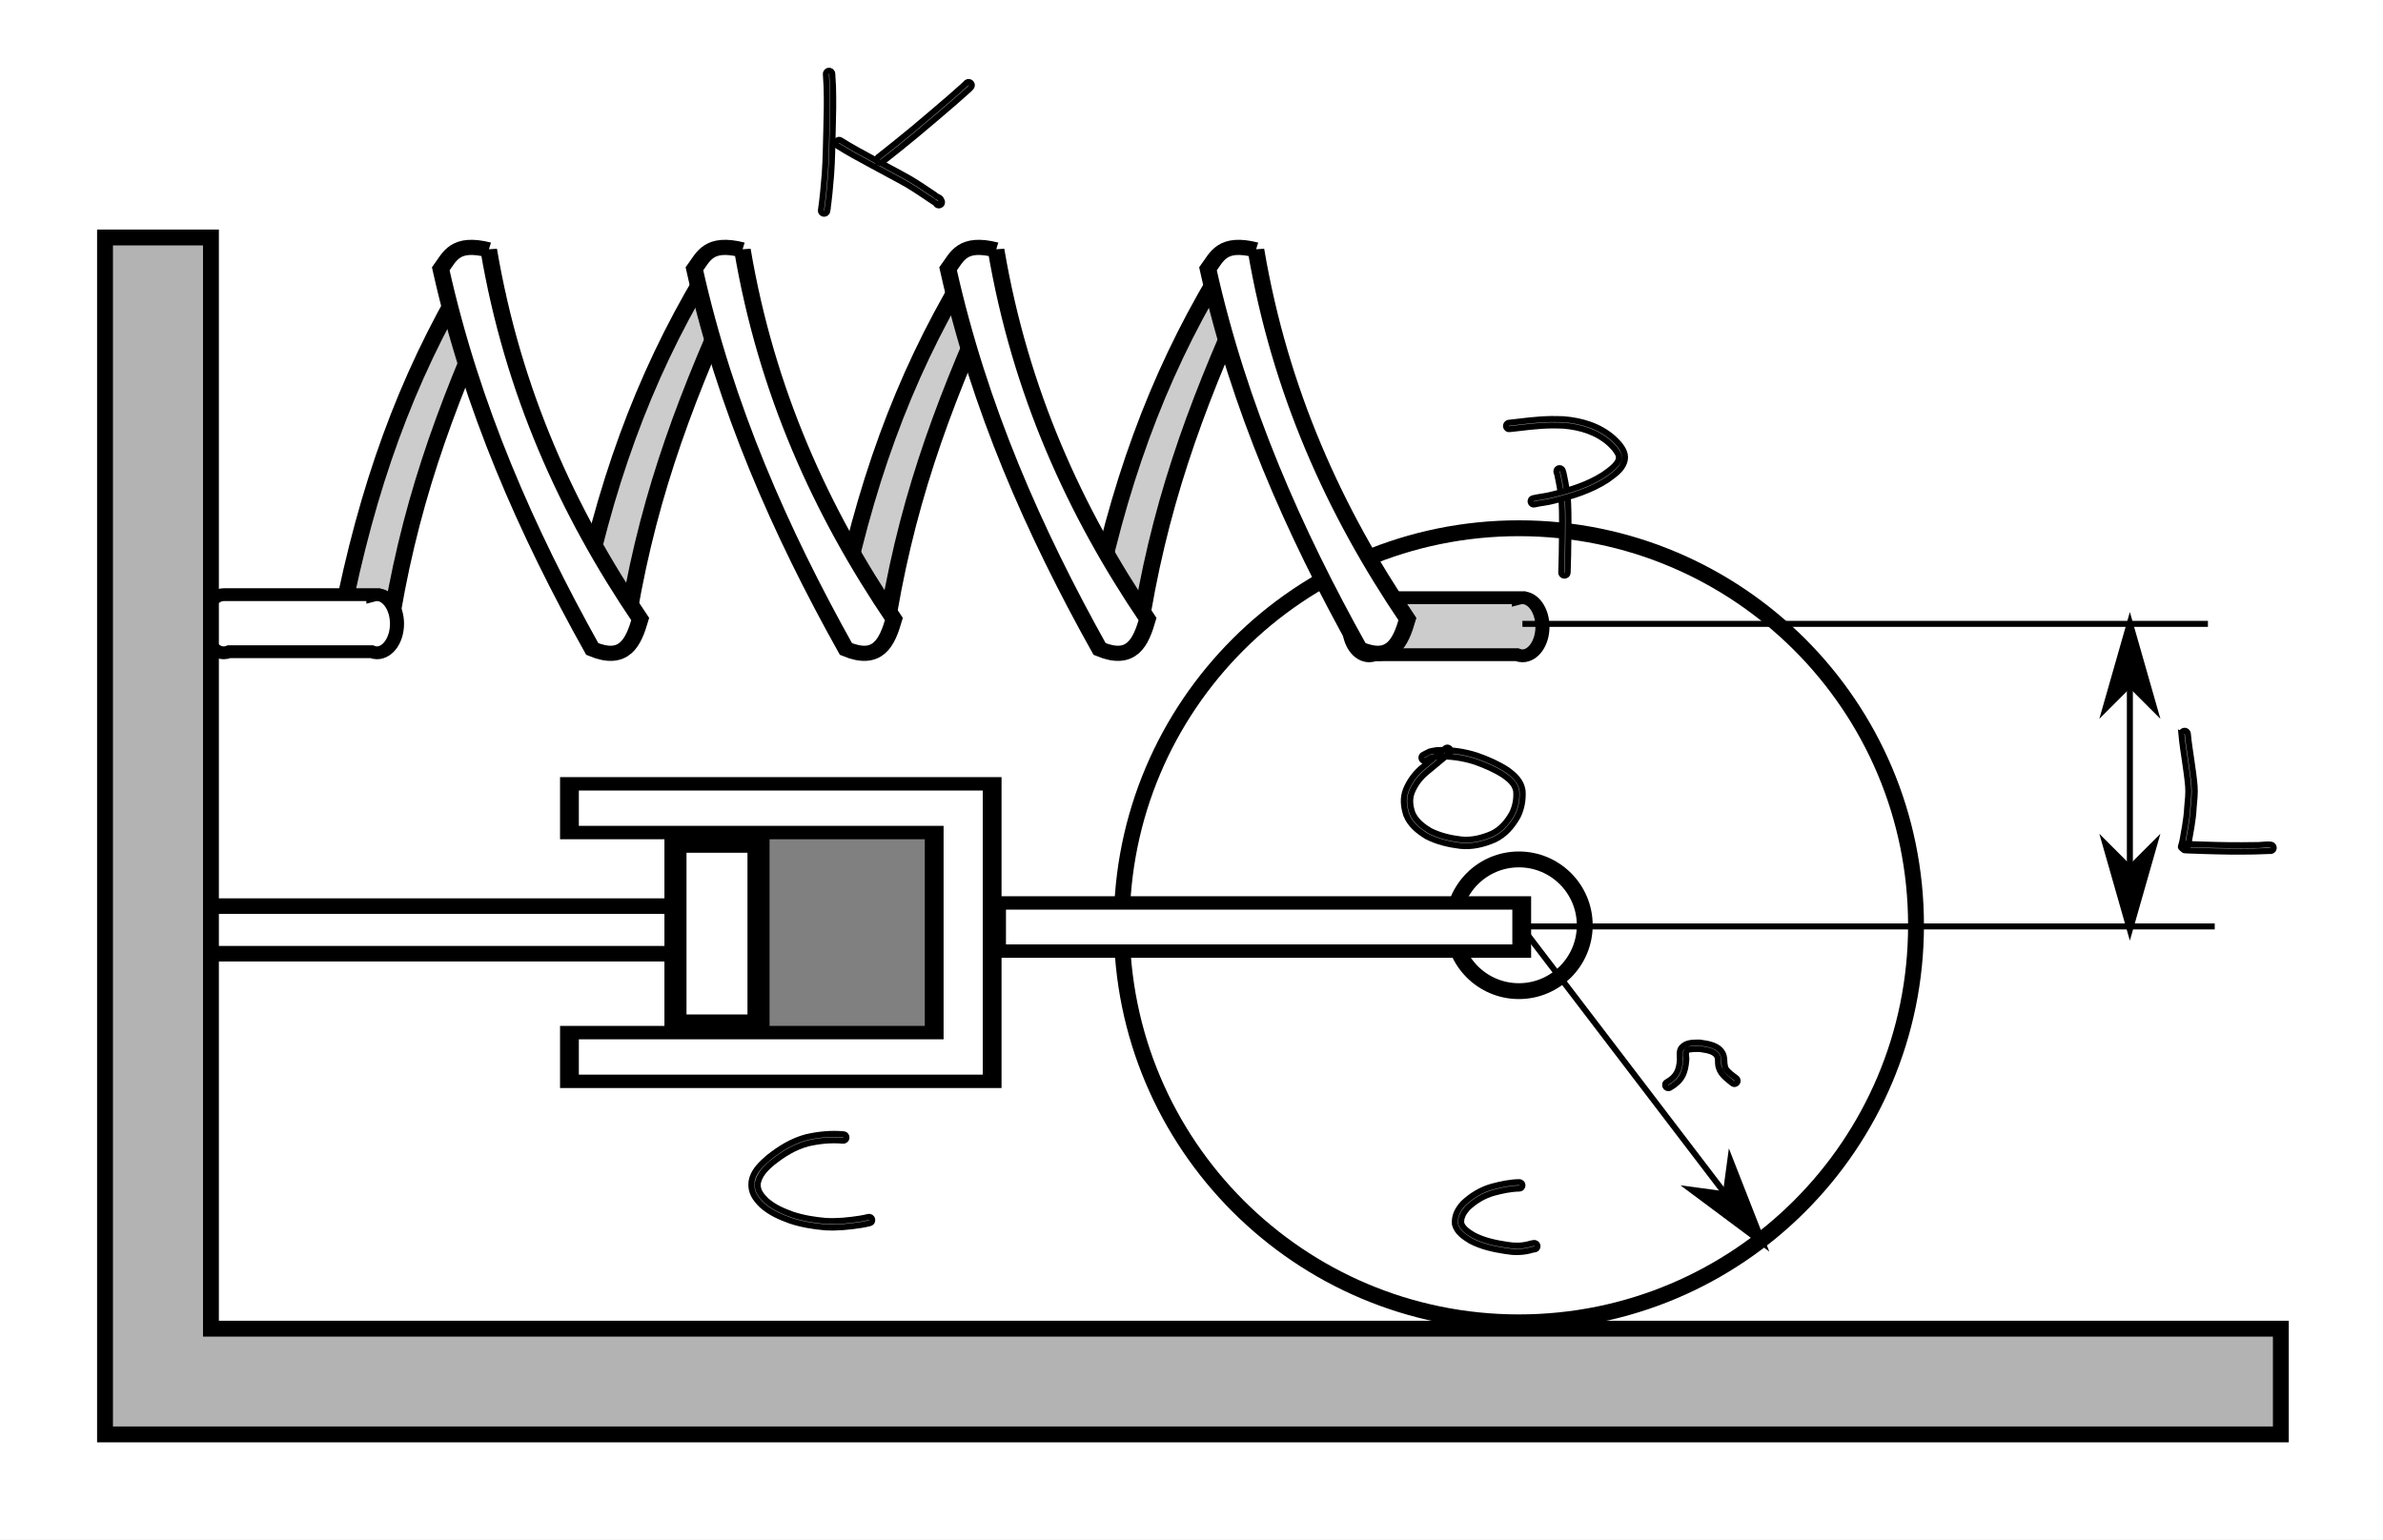
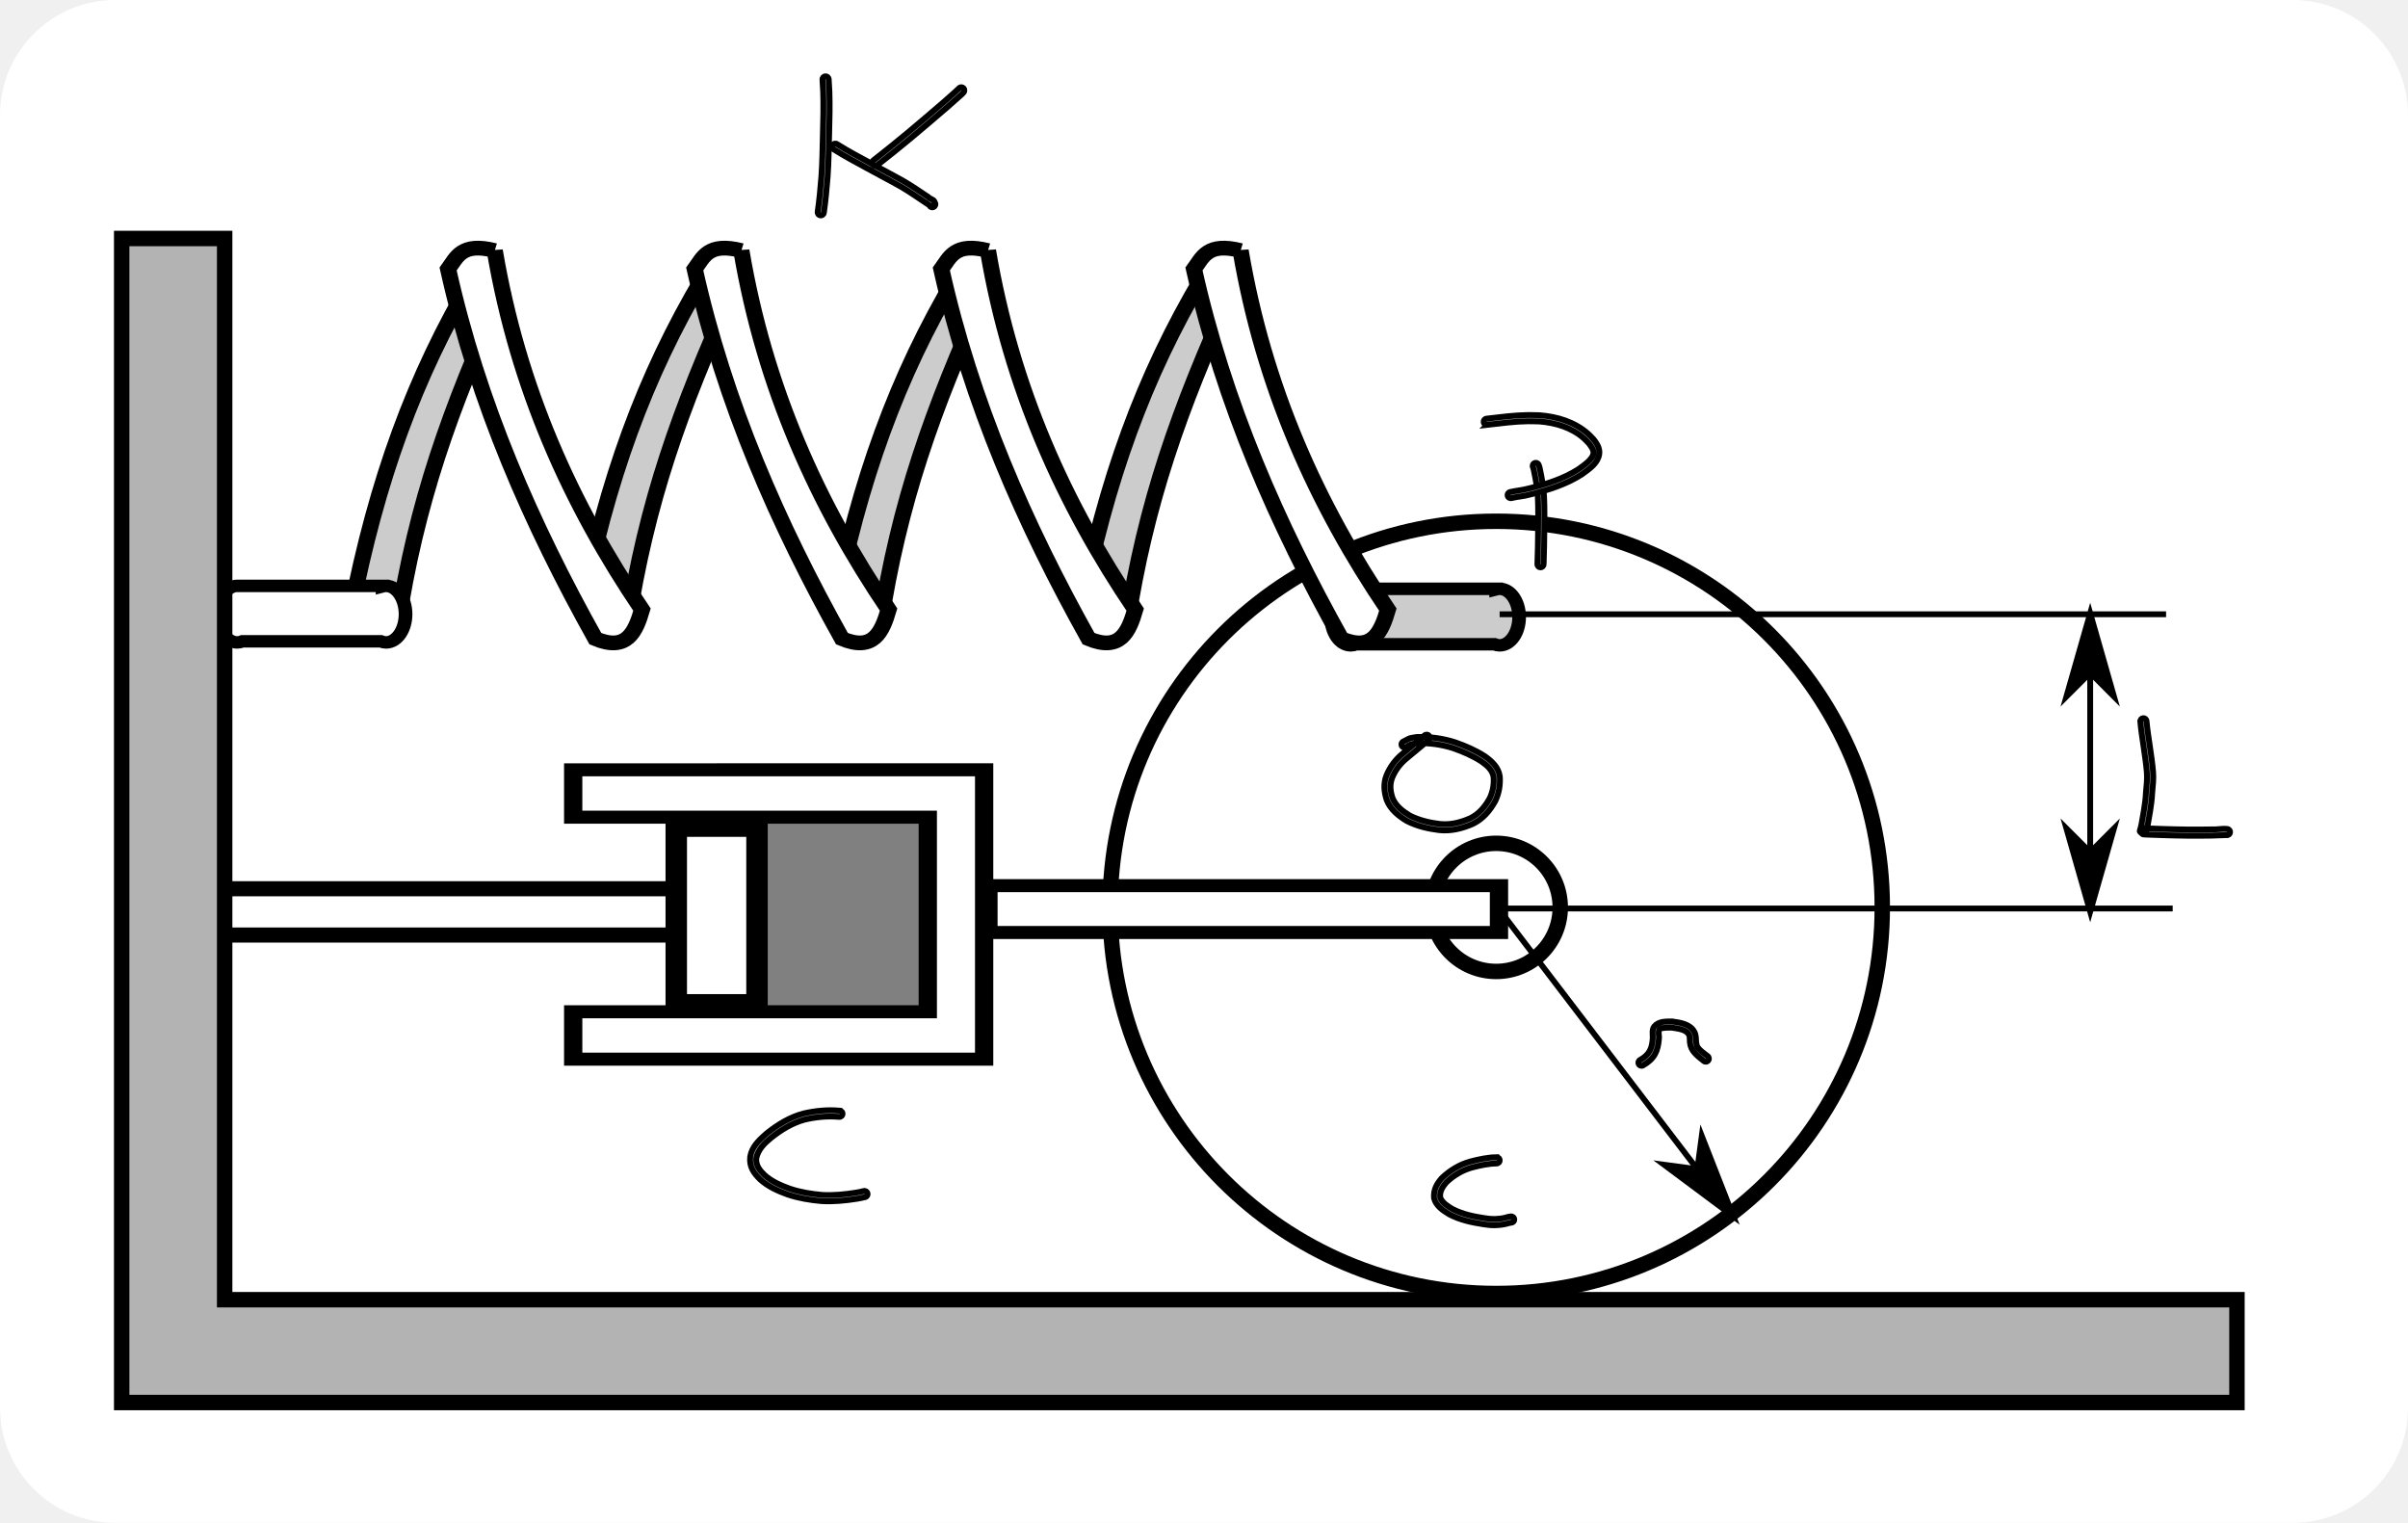
- <svg xmlns="http://www.w3.org/2000/svg" width="153.345mm" height="99.09mm" viewBox="0 0 153.345 99.09" version="1.1" id="svg1217">
+ <svg xmlns="http://www.w3.org/2000/svg" width="152.146mm" height="96.206mm" viewBox="0 0 152.146 96.206" version="1.1" id="svg1217">
  <defs id="defs1211">
    <marker style="overflow:visible" id="marker3226" refX="0" refY="0" orient="auto">
      <path transform="matrix(-0.8,0,0,-0.8,-10,0)" style="fill:#000000;fill-opacity:1;fill-rule:evenodd;stroke:#000000;stroke-width:1pt;stroke-opacity:1" d="M 0,0 5,-5 -12.5,0 5,5 Z" id="path3224" />
    </marker>
    <marker style="overflow:visible" id="marker3216" refX="0" refY="0" orient="auto">
      <path transform="matrix(-0.8,0,0,-0.8,-10,0)" style="fill:#000000;fill-opacity:1;fill-rule:evenodd;stroke:#000000;stroke-width:1pt;stroke-opacity:1" d="M 0,0 5,-5 -12.5,0 5,5 Z" id="path3214" />
    </marker>
    <marker style="overflow:visible" id="Arrow1Lstart" refX="0" refY="0" orient="auto">
      <path transform="matrix(0.8,0,0,0.8,10,0)" style="fill:#000000;fill-opacity:1;fill-rule:evenodd;stroke:#000000;stroke-width:1pt;stroke-opacity:1" d="M 0,0 5,-5 -12.5,0 5,5 Z" id="path2806" />
    </marker>
  </defs>
-   <g id="layer5" transform="translate(28.43057,18.27433)">
-     <rect style="fill:#ffffff;stroke:#ffffff;stroke-width:0.206" id="rect1568" width="153.14" height="98.884" x="-28.328" y="-18.172" />
+   <g id="layer2" transform="translate(26.18036,16.54196)">
+     <rect style="fill:#ffffff;stroke:#ffffff;stroke-width:0.2" id="rect50" width="151.946" height="96.006" x="-26.08" y="-16.442" ry="7.182" />
  </g>
-   <g id="layer1" transform="translate(-23.51908,-51.02465)">
-     <path id="path2602" style="fill:#ffffff;stroke:#000000;stroke-width:1.021" d="m 121.258,85.025 a 25.556,25.556 0 0 0 -25.556,25.556 25.556,25.556 0 0 0 25.556,25.556 25.556,25.556 0 0 0 25.556,-25.556 25.556,25.556 0 0 0 -25.556,-25.556 z m 0,21.316 a 4.239,4.239 0 0 1 4.239,4.239 4.239,4.239 0 0 1 -4.239,4.239 4.239,4.239 0 0 1 -4.239,-4.239 4.239,4.239 0 0 1 4.239,-4.239 z" />
-     <g transform="matrix(0,-1.458961,1.598461,0,-148.7723,212.8634)" id="g6265" style="stroke-width:0.955">
+   <g id="layer1" transform="translate(-25.76929,-52.75702)">
+     <circle style="fill:#ffffff;stroke:#000000;stroke-width:0.975" id="path2602" cx="120.304" cy="110.082" r="24.394" />
+     <circle style="fill:#ffffff;stroke:#000000;stroke-width:0.975" id="circle2604" cx="120.304" cy="110.082" r="4.047" />
+     <g transform="matrix(0,-1.392656,1.525817,0,-137.4536,207.717)" id="g6265" style="stroke-width:0.955">
      <path style="fill:#cccccc;fill-opacity:1;stroke:#000000;stroke-width:0.566;stroke-miterlimit:4;stroke-dasharray:none" d="m 84.559,162.91 a 1.282,0.809 0 0 0 -1.282,-0.809 1.282,0.809 0 0 0 -1.283,0.809 1.282,0.809 0 0 0 0.05,0.221 v 5.722 a 1.282,0.809 0 0 0 -0.05,0.219 1.282,0.809 0 0 0 1.283,0.809 1.282,0.809 0 0 0 1.282,-0.809 1.282,0.809 0 0 0 -0.021,-0.142 h 0.021 z" id="path1619" />
      <path style="fill:#cccccc;stroke:#000000;stroke-width:0.669;stroke-linecap:butt;stroke-linejoin:miter;stroke-miterlimit:4;stroke-dasharray:none;stroke-opacity:1" d="m 82.921,123.439 c 5.549,0.771 9.853,2.191 15.003,4.316 0.651,-0.538 1.212,-0.408 0.771,-1.177 -4.495,-2.442 -9.241,-4.009 -15.106,-5.057 -0.809,0.284 -0.806,1.06 -0.668,1.918 z" id="path1606" />
      <path id="path823" d="m 82.921,153.638 c 5.549,0.771 9.853,2.191 15.003,4.316 0.651,-0.538 1.212,-0.408 0.771,-1.177 -4.495,-2.442 -9.241,-4.009 -15.106,-5.057 -0.809,0.284 -0.806,1.06 -0.668,1.918 z" style="fill:#cccccc;stroke:#000000;stroke-width:0.669;stroke-linecap:butt;stroke-linejoin:miter;stroke-miterlimit:4;stroke-dasharray:none;stroke-opacity:1" />
      <path style="fill:#cccccc;stroke:#000000;stroke-width:0.669;stroke-linecap:butt;stroke-linejoin:miter;stroke-miterlimit:4;stroke-dasharray:none;stroke-opacity:1" d="m 82.921,143.425 c 5.549,0.771 9.853,2.191 15.003,4.316 0.651,-0.538 1.212,-0.408 0.771,-1.177 -4.495,-2.442 -9.241,-4.009 -15.106,-5.057 -0.809,0.284 -0.806,1.06 -0.668,1.918 z" id="path827" />
      <path id="path817-3" d="m 99.904,147.885 c -6.241,0.966 -11.549,3.166 -16.29,6.098 -1.022,-0.273 -1.912,-0.63 -1.318,-1.931 5.174,-2.637 10.64,-4.85 16.769,-6.098 0.54,0.36 1.219,0.567 0.838,1.931 z" style="fill:#ffffff;stroke:#000000;stroke-width:0.669;stroke-linecap:butt;stroke-linejoin:miter;stroke-miterlimit:4;stroke-dasharray:none;stroke-opacity:1" />
      <path style="fill:#ffffff;stroke:#000000;stroke-width:0.669;stroke-linecap:butt;stroke-linejoin:miter;stroke-miterlimit:4;stroke-dasharray:none;stroke-opacity:1" d="m 99.904,158.347 c -6.241,0.966 -11.549,3.166 -16.29,6.098 -1.022,-0.273 -1.912,-0.63 -1.318,-1.931 5.174,-2.637 10.64,-4.85 16.769,-6.098 0.54,0.36 1.219,0.567 0.838,1.931 z" id="path825" />
      <path id="path839-6" d="m 82.921,132.964 c 5.549,0.771 9.853,2.191 15.003,4.316 0.651,-0.538 1.212,-0.408 0.771,-1.177 -4.495,-2.442 -9.241,-4.009 -15.106,-5.057 -0.809,0.284 -0.806,1.06 -0.668,1.918 z" style="fill:#cccccc;stroke:#000000;stroke-width:0.669;stroke-linecap:butt;stroke-linejoin:miter;stroke-miterlimit:4;stroke-dasharray:none;stroke-opacity:1" />
      <path style="fill:#ffffff;stroke:#000000;stroke-width:0.669;stroke-linecap:butt;stroke-linejoin:miter;stroke-miterlimit:4;stroke-dasharray:none;stroke-opacity:1" d="m 99.904,137.673 c -6.241,0.966 -11.549,3.166 -16.29,6.098 -1.022,-0.273 -1.912,-0.63 -1.318,-1.931 5.174,-2.637 10.64,-4.85 16.769,-6.098 0.54,0.36 1.219,0.567 0.838,1.931 z" id="path829" />
      <path id="path833" d="m 99.904,127.461 c -6.241,0.966 -11.549,3.166 -16.29,6.098 -1.022,-0.273 -1.912,-0.63 -1.318,-1.931 5.174,-2.637 10.64,-4.85 16.769,-6.098 0.54,0.36 1.219,0.567 0.838,1.931 z" style="fill:#ffffff;stroke:#000000;stroke-width:0.669;stroke-linecap:butt;stroke-linejoin:miter;stroke-miterlimit:4;stroke-dasharray:none;stroke-opacity:1" />
      <path id="path1610" d="m 84.692,116.797 a 1.282,0.809 0 0 0 -1.282,-0.809 1.282,0.809 0 0 0 -1.283,0.809 1.282,0.809 0 0 0 0.05,0.221 v 5.722 a 1.282,0.809 0 0 0 -0.05,0.219 1.282,0.809 0 0 0 1.283,0.809 1.282,0.809 0 0 0 1.282,-0.809 1.282,0.809 0 0 0 -0.021,-0.142 h 0.021 z" style="fill:#ffffff;stroke:#000000;stroke-width:0.566;stroke-miterlimit:4;stroke-dasharray:none" />
    </g>
-     <g id="layer1-9" transform="matrix(2.04687,0,0,1.458961,-120.5639,-48.87052)" style="stroke-width:0.844">
+     <g id="layer1-9" transform="matrix(1.953847,0,0,1.392656,-110.5271,-42.12207)" style="stroke-width:0.844">
      <rect style="fill:#ffffff;stroke:#000000;stroke-width:0.591;stroke-miterlimit:4;stroke-dasharray:none" id="rect1718" width="16.51" height="2.125" x="101.722" y="108.305" />
      <rect style="fill:#ffffff;stroke:#000000;stroke-width:0.685;stroke-miterlimit:4;stroke-dasharray:none" id="rect1731" width="15.094" height="2.1" x="76.875" y="108.445" />
      <rect y="104.8" x="92.554" height="9.227" width="7.206" id="rect3464" style="fill:#808080;stroke:#808080;stroke-width:0.591" />
      <path style="fill:#ffffff;stroke:#000000;stroke-width:0.591;stroke-miterlimit:4;stroke-dasharray:none" d="m 88.294,103.05 v 2.149 h 11.467 v 8.827 H 88.294 v 2.149 h 13.289 v -13.126 z" id="rect1720" />
      <rect style="fill:#ffffff;stroke:#000000;stroke-width:0.694;stroke-miterlimit:4;stroke-dasharray:none" id="rect1729" width="2.611" height="7.828" x="91.627" y="105.744" />
    </g>
-     <path id="rect2606" style="fill:#b3b3b3;stroke:#000000;stroke-width:1.021" d="m 30.277,66.31 v 70.235 6.805 h 6.816 133.198 v -6.805 H 37.093 V 66.31 Z" />
-     <path style="fill:none;stroke:#000000;stroke-width:0.386px;stroke-linecap:butt;stroke-linejoin:miter;stroke-opacity:1" d="m 121.256,110.654 h 44.78" id="path2798" />
-     <path style="fill:none;stroke:#000000;stroke-width:0.386px;stroke-linecap:butt;stroke-linejoin:miter;stroke-opacity:1" d="m 121.485,91.18 h 44.113" id="path2800" />
-     <path style="fill:none;stroke:#000000;stroke-width:0.387;stroke-linecap:butt;stroke-linejoin:miter;stroke-miterlimit:4;stroke-dasharray:none;stroke-opacity:1;marker-start:url(#Arrow1Lstart);marker-end:url(#marker3216)" d="M 160.575,91.167 V 110.816" id="path2804" />
-     <path style="fill:none;stroke:#000000;stroke-width:0.386px;stroke-linecap:butt;stroke-linejoin:miter;stroke-opacity:1;marker-end:url(#marker3226)" d="m 121.476,110.745 15.444,20.242" id="path3108" />
-     <path style="fill:#b3b3b3;stroke:#000000;stroke-width:0.387;stroke-miterlimit:4;stroke-dasharray:none" id="path3146" d="m 163.893,98.295 c 0.051,0.572 0.143,1.139 0.226,1.707 0.079,0.545 0.16,1.089 0.206,1.638 0.037,0.449 -0.022,0.896 -0.06,1.342 -0.016,0.407 -0.076,0.809 -0.139,1.21 -0.05,0.295 -0.099,0.59 -0.155,0.884 -0.024,0.126 -0.056,0.251 -0.095,0.373 -0.04,0.118 -0.041,0.107 0.184,0.295 0.018,0.015 0.402,0.026 0.423,0.027 0.298,0.012 0.487,0.017 0.793,0.027 1.107,0.038 2.214,0.055 3.322,0.033 0.326,-0.003 0.662,-0.031 0.983,-0.034 0.288,0.048 0.357,-0.359 0.069,-0.408 v 0 c -0.35,-0.04 -0.708,0.053 -1.059,0.029 -1.1,0.022 -2.2,0.004 -3.3,-0.033 -0.35,-0.012 -0.457,-0.015 -0.79,-0.027 -0.081,-0.003 -0.162,-0.006 -0.243,-0.01 -0.028,-0.001 -0.085,-0.03 -0.085,-0.003 0.013,0.499 0.07,0.314 0.099,0.229 0.044,-0.138 0.08,-0.278 0.107,-0.42 0.057,-0.298 0.107,-0.598 0.157,-0.898 0.064,-0.411 0.126,-0.823 0.143,-1.239 0.04,-0.47 0.1,-0.94 0.06,-1.412 -0.047,-0.557 -0.129,-1.109 -0.209,-1.662 -0.081,-0.56 -0.172,-1.119 -0.223,-1.683 -0.025,-0.291 -0.437,-0.256 -0.412,0.036 z" />
-     <path style="fill:#b3b3b3;stroke:#000000;stroke-width:0.387;stroke-miterlimit:4;stroke-dasharray:none" id="path3148" d="m 124.397,87.868 c 0.03,-0.741 0.039,-1.484 0.046,-2.226 0.004,-0.75 0.02,-1.499 -0.017,-2.248 -0.033,-0.601 -0.142,-1.193 -0.265,-1.781 -0.02,-0.113 -0.047,-0.222 -0.091,-0.328 -0.124,-0.265 -0.498,-0.09 -0.375,0.175 v 0 c 0.024,0.074 0.052,0.16 0.061,0.238 0.119,0.567 0.225,1.137 0.257,1.717 0.037,0.741 0.02,1.482 0.017,2.224 -0.007,0.736 -0.016,1.473 -0.045,2.209 -0.015,0.292 0.398,0.313 0.413,0.021 z" />
-     <path style="fill:#b3b3b3;stroke:#000000;stroke-width:0.387;stroke-miterlimit:4;stroke-dasharray:none" id="path3150" d="m 120.67,78.645 c 0.895,-0.102 1.791,-0.225 2.693,-0.237 0.254,-0.004 0.508,0.009 0.762,0.014 1.085,0.091 2.135,0.402 2.96,1.138 0.116,0.104 0.217,0.223 0.326,0.335 0.117,0.175 0.283,0.351 0.285,0.581 0.004,0.441 -0.716,0.897 -1.005,1.108 -1.007,0.646 -2.158,0.995 -3.31,1.276 -0.394,0.106 -0.803,0.137 -1.199,0.229 -0.285,0.067 -0.189,0.47 0.095,0.402 v 0 c 0.396,-0.096 0.808,-0.117 1.202,-0.229 1.205,-0.295 2.407,-0.664 3.458,-1.345 0.412,-0.305 0.915,-0.62 1.095,-1.135 0.164,-0.466 -0.046,-0.821 -0.325,-1.177 -0.122,-0.124 -0.236,-0.257 -0.367,-0.372 -0.897,-0.79 -2.033,-1.13 -3.207,-1.225 -0.263,-0.004 -0.525,-0.017 -0.788,-0.013 -0.912,0.012 -1.818,0.136 -2.722,0.24 -0.29,0.034 -0.242,0.445 0.048,0.411 z" />
-     <path style="fill:#b3b3b3;stroke:#000000;stroke-width:0.387;stroke-miterlimit:4;stroke-dasharray:none" id="path3152" d="m 130.974,121.041 c 0.762,-0.437 0.993,-0.936 1.057,-1.789 0.028,-0.149 -0.095,-0.505 0.07,-0.627 0.133,-0.099 0.666,-0.082 0.799,-0.082 0.375,0.071 0.982,0.099 1.145,0.534 0.023,0.063 0.032,0.415 0.033,0.44 0.06,0.591 0.485,0.877 0.912,1.227 0.228,0.183 0.487,-0.14 0.259,-0.323 v 0 c -0.204,-0.16 -0.55,-0.381 -0.687,-0.637 -0.047,-0.087 -0.047,-0.193 -0.071,-0.289 -0.013,-0.222 -0.006,-0.454 -0.111,-0.661 -0.275,-0.541 -0.952,-0.63 -1.482,-0.705 -0.411,0.006 -0.876,-0.025 -1.174,0.328 -0.172,0.205 -0.101,0.529 -0.105,0.767 -0.04,0.676 -0.212,1.094 -0.822,1.443 -0.264,0.125 -0.087,0.499 0.177,0.374 z" />
-     <path style="fill:#b3b3b3;stroke:#000000;stroke-width:0.387;stroke-miterlimit:4;stroke-dasharray:none" id="path3158" d="m 121.264,127.114 c -0.583,0.01 -1.153,0.136 -1.714,0.281 -0.717,0.197 -1.344,0.581 -1.882,1.086 -0.356,0.398 -0.573,0.801 -0.526,1.342 0.125,0.506 0.58,0.81 1,1.067 0.711,0.376 1.497,0.543 2.285,0.663 0.513,0.09 1.021,0.084 1.526,-0.037 0.103,-0.03 0.203,-0.065 0.309,-0.073 0.291,-0.033 0.244,-0.444 -0.047,-0.411 v 0 c -0.123,0.016 -0.242,0.041 -0.36,0.082 -0.452,0.111 -0.907,0.111 -1.367,0.03 -0.734,-0.11 -1.467,-0.263 -2.132,-0.608 -0.307,-0.185 -0.673,-0.405 -0.803,-0.757 -0.054,-0.385 0.154,-0.715 0.399,-0.998 0.483,-0.461 1.055,-0.806 1.702,-0.986 0.532,-0.139 1.072,-0.259 1.624,-0.268 0.292,-0.01 0.278,-0.423 -0.015,-0.413 z" />
-     <path style="fill:#b3b3b3;stroke:#000000;stroke-width:0.387;stroke-miterlimit:4;stroke-dasharray:none" id="path3162" d="m 116.519,99.197 c -0.471,0.389 -0.941,0.779 -1.411,1.171 -0.498,0.397 -0.867,0.889 -1.113,1.473 -0.218,0.548 -0.161,1.09 0.015,1.637 0.248,0.624 0.762,1.036 1.317,1.377 0.669,0.347 1.405,0.519 2.148,0.612 0.779,0.085 1.518,-0.1 2.227,-0.406 0.669,-0.322 1.134,-0.868 1.488,-1.504 0.252,-0.517 0.346,-1.078 0.306,-1.647 -0.09,-0.606 -0.512,-0.991 -0.984,-1.331 -0.609,-0.394 -1.274,-0.682 -1.956,-0.921 -0.831,-0.27 -1.694,-0.383 -2.565,-0.354 -0.607,0.111 -0.311,0.014 -0.885,0.301 -0.259,0.136 -0.067,0.502 0.192,0.366 v 0 c 0.437,-0.243 0.202,-0.156 0.708,-0.254 0.819,-0.03 1.631,0.081 2.414,0.331 0.645,0.226 1.275,0.497 1.852,0.867 0.371,0.264 0.729,0.552 0.812,1.026 0.041,0.488 -0.046,0.971 -0.255,1.415 -0.306,0.558 -0.708,1.04 -1.291,1.325 -0.64,0.28 -1.307,0.45 -2.012,0.375 -0.685,-0.083 -1.363,-0.241 -1.983,-0.554 -0.471,-0.286 -0.92,-0.629 -1.139,-1.153 -0.15,-0.451 -0.205,-0.895 -0.026,-1.35 0.214,-0.524 0.552,-0.958 0.996,-1.314 0.468,-0.39 0.936,-0.778 1.405,-1.166 0.228,-0.183 -0.032,-0.506 -0.259,-0.322 z" />
-     <path style="fill:#b3b3b3;stroke:#000000;stroke-width:0.387;stroke-miterlimit:4;stroke-dasharray:none" id="path3164" d="m 76.756,64.599 c 0.112,-0.776 0.184,-1.558 0.246,-2.34 0.07,-0.959 0.077,-1.92 0.103,-2.881 0.027,-0.93 0.047,-1.86 0.017,-2.79 -0.011,-0.27 -0.026,-0.539 -0.046,-0.808 -0.021,-0.292 -0.434,-0.261 -0.412,0.03 v 0 c 0.019,0.264 0.034,0.528 0.045,0.792 0.031,0.922 0.01,1.844 -0.017,2.765 -0.025,0.953 -0.033,1.908 -0.101,2.859 -0.061,0.77 -0.132,1.541 -0.242,2.306 -0.047,0.289 0.361,0.355 0.408,0.067 z" />
-     <path style="fill:#b3b3b3;stroke:#000000;stroke-width:0.387;stroke-miterlimit:4;stroke-dasharray:none" id="path3170" d="m 77.406,60.411 c 0.726,0.46 1.487,0.859 2.24,1.271 0.741,0.41 1.495,0.795 2.231,1.213 0.537,0.319 1.053,0.673 1.571,1.021 0.097,0.074 0.205,0.13 0.304,0.201 0.062,0.044 0.088,0.11 -0.028,-0.075 0.019,0.292 0.432,0.265 0.413,-0.027 v 0 c -0.025,-0.059 -0.041,-0.123 -0.075,-0.176 -0.082,-0.127 -0.29,-0.152 -0.383,-0.266 -0.527,-0.354 -1.051,-0.714 -1.598,-1.038 -0.738,-0.419 -1.494,-0.805 -2.237,-1.216 -0.741,-0.405 -1.49,-0.798 -2.205,-1.249 -0.241,-0.166 -0.475,0.175 -0.234,0.341 z" />
-     <path style="fill:#b3b3b3;stroke:#000000;stroke-width:0.387;stroke-miterlimit:4;stroke-dasharray:none" id="path3172" d="m 80.3,61.453 c 0.739,-0.578 1.47,-1.168 2.193,-1.766 0.818,-0.693 1.644,-1.377 2.451,-2.082 0.258,-0.227 0.515,-0.455 0.772,-0.684 0.11,-0.098 0.223,-0.185 0.309,-0.305 0.139,-0.258 -0.226,-0.453 -0.364,-0.196 v 0 c 0.132,-0.137 -0.194,0.169 -0.22,0.192 -0.149,0.133 -0.309,0.276 -0.458,0.407 -0.103,0.091 -0.207,0.183 -0.31,0.274 -0.805,0.703 -1.628,1.385 -2.443,2.075 -0.721,0.597 -1.45,1.185 -2.187,1.761 -0.229,0.182 0.029,0.506 0.258,0.324 z" />
-     <path style="fill:#b3b3b3;stroke:#000000;stroke-width:0.387;stroke-miterlimit:4;stroke-dasharray:none" id="path3176" d="m 77.786,124.032 c -0.801,-0.071 -1.591,0.009 -2.371,0.186 -0.915,0.241 -1.708,0.733 -2.441,1.315 -0.415,0.362 -0.855,0.759 -1.034,1.299 -0.029,0.088 -0.042,0.18 -0.063,0.271 -0.065,0.644 0.228,1.06 0.667,1.492 0.526,0.473 1.164,0.756 1.821,0.993 0.728,0.245 1.487,0.366 2.249,0.434 0.775,0.044 1.55,-0.032 2.314,-0.152 0.187,-0.033 0.374,-0.065 0.557,-0.114 0.282,-0.076 0.175,-0.475 -0.107,-0.399 v 0 c -0.169,0.046 -0.342,0.073 -0.514,0.105 -0.731,0.115 -1.472,0.189 -2.214,0.148 -0.727,-0.064 -1.451,-0.179 -2.146,-0.411 -0.602,-0.216 -1.188,-0.47 -1.673,-0.9 -0.318,-0.306 -0.59,-0.639 -0.552,-1.108 0.115,-0.57 0.514,-0.973 0.95,-1.335 0.683,-0.545 1.422,-1.007 2.275,-1.235 0.742,-0.17 1.493,-0.244 2.255,-0.176 0.292,0.018 0.317,-0.395 0.025,-0.413 z" />
+     <path id="rect2606" style="fill:#b3b3b3;stroke:#000000;stroke-width:0.975" d="m 33.458,67.824 v 67.043 6.496 h 6.506 127.144 v -6.496 H 39.964 V 67.824 Z" />
+     <path style="fill:none;stroke:#000000;stroke-width:0.368px;stroke-linecap:butt;stroke-linejoin:miter;stroke-opacity:1" d="m 120.303,110.152 h 42.744" id="path2798" />
+     <path style="fill:none;stroke:#000000;stroke-width:0.368px;stroke-linecap:butt;stroke-linejoin:miter;stroke-opacity:1" d="m 120.522,91.564 h 42.108" id="path2800" />
+     <path style="fill:none;stroke:#000000;stroke-width:0.369;stroke-linecap:butt;stroke-linejoin:miter;stroke-miterlimit:4;stroke-dasharray:none;stroke-opacity:1;marker-start:url(#Arrow1Lstart);marker-end:url(#marker3216)" d="M 157.835,91.551 V 110.307" id="path2804" />
+     <path style="fill:none;stroke:#000000;stroke-width:0.368px;stroke-linecap:butt;stroke-linejoin:miter;stroke-opacity:1;marker-end:url(#marker3226)" d="m 120.513,110.24 14.742,19.322" id="path3108" />
+     <path style="fill:#b3b3b3;stroke:#000000;stroke-width:0.369;stroke-miterlimit:4;stroke-dasharray:none" id="path3146" d="m 161.002,98.355 c 0.049,0.546 0.137,1.087 0.215,1.63 0.075,0.52 0.153,1.04 0.197,1.563 0.036,0.428 -0.021,0.855 -0.057,1.281 -0.015,0.389 -0.073,0.772 -0.133,1.155 -0.048,0.282 -0.094,0.563 -0.148,0.844 -0.023,0.12 -0.053,0.239 -0.09,0.356 -0.038,0.112 -0.039,0.102 0.176,0.281 0.017,0.015 0.383,0.025 0.404,0.026 0.284,0.011 0.465,0.016 0.757,0.026 1.057,0.036 2.114,0.052 3.171,0.032 0.311,-0.003 0.632,-0.029 0.938,-0.033 0.275,0.046 0.341,-0.343 0.066,-0.389 v 0 c -0.334,-0.038 -0.676,0.051 -1.011,0.028 -1.05,0.021 -2.1,0.004 -3.15,-0.032 -0.334,-0.011 -0.436,-0.014 -0.754,-0.026 -0.077,-0.003 -0.155,-0.006 -0.232,-0.01 -0.027,-10e-4 -0.081,-0.029 -0.081,-0.003 0.013,0.477 0.067,0.3 0.094,0.218 0.042,-0.132 0.076,-0.266 0.102,-0.401 0.054,-0.285 0.102,-0.571 0.15,-0.857 0.061,-0.393 0.12,-0.785 0.136,-1.183 0.038,-0.448 0.096,-0.897 0.057,-1.348 -0.045,-0.531 -0.123,-1.059 -0.2,-1.586 -0.078,-0.535 -0.165,-1.069 -0.213,-1.607 -0.024,-0.278 -0.417,-0.244 -0.393,0.034 z" />
+     <path style="fill:#b3b3b3;stroke:#000000;stroke-width:0.369;stroke-miterlimit:4;stroke-dasharray:none" id="path3148" d="m 123.301,88.402 c 0.029,-0.708 0.037,-1.416 0.044,-2.124 0.004,-0.715 0.019,-1.431 -0.016,-2.146 -0.031,-0.574 -0.136,-1.139 -0.253,-1.7 -0.019,-0.108 -0.045,-0.212 -0.087,-0.313 -0.118,-0.253 -0.476,-0.086 -0.358,0.167 v 0 c 0.023,0.07 0.05,0.153 0.059,0.227 0.113,0.541 0.215,1.086 0.245,1.639 0.035,0.707 0.019,1.415 0.016,2.122 -0.007,0.703 -0.015,1.406 -0.043,2.108 -0.014,0.279 0.38,0.299 0.394,0.02 z" />
+     <path style="fill:#b3b3b3;stroke:#000000;stroke-width:0.369;stroke-miterlimit:4;stroke-dasharray:none" id="path3150" d="m 119.743,79.598 c 0.854,-0.097 1.709,-0.215 2.571,-0.226 0.243,-0.003 0.485,0.009 0.728,0.013 1.035,0.087 2.038,0.384 2.825,1.086 0.111,0.099 0.207,0.213 0.311,0.32 0.112,0.167 0.27,0.335 0.272,0.555 0.004,0.421 -0.684,0.856 -0.96,1.058 -0.961,0.616 -2.06,0.95 -3.16,1.218 -0.376,0.102 -0.766,0.131 -1.144,0.218 -0.272,0.064 -0.181,0.448 0.091,0.384 v 0 c 0.378,-0.092 0.772,-0.112 1.147,-0.219 1.151,-0.282 2.298,-0.634 3.3,-1.284 0.393,-0.291 0.873,-0.592 1.046,-1.084 0.156,-0.445 -0.044,-0.783 -0.31,-1.124 -0.117,-0.118 -0.226,-0.245 -0.35,-0.355 -0.857,-0.754 -1.94,-1.079 -3.061,-1.169 -0.251,-0.004 -0.501,-0.016 -0.752,-0.013 -0.871,0.012 -1.735,0.13 -2.599,0.229 -0.277,0.032 -0.231,0.425 0.046,0.392 z" />
+     <path style="fill:#b3b3b3;stroke:#000000;stroke-width:0.369;stroke-miterlimit:4;stroke-dasharray:none" id="path3152" d="m 129.58,120.067 c 0.727,-0.418 0.948,-0.894 1.009,-1.708 0.027,-0.143 -0.09,-0.482 0.067,-0.599 0.127,-0.094 0.635,-0.079 0.763,-0.078 0.358,0.068 0.938,0.094 1.093,0.51 0.022,0.06 0.03,0.396 0.031,0.42 0.058,0.564 0.463,0.837 0.871,1.171 0.218,0.175 0.465,-0.133 0.247,-0.308 v 0 c -0.194,-0.153 -0.525,-0.364 -0.656,-0.608 -0.045,-0.083 -0.045,-0.184 -0.067,-0.276 -0.013,-0.212 -0.006,-0.433 -0.106,-0.631 -0.263,-0.516 -0.908,-0.602 -1.415,-0.673 -0.392,0.006 -0.837,-0.024 -1.121,0.313 -0.165,0.195 -0.096,0.505 -0.1,0.732 -0.038,0.646 -0.202,1.044 -0.785,1.378 -0.252,0.12 -0.083,0.476 0.169,0.357 z" />
+     <path style="fill:#b3b3b3;stroke:#000000;stroke-width:0.369;stroke-miterlimit:4;stroke-dasharray:none" id="path3158" d="m 120.311,125.865 c -0.556,0.01 -1.1,0.13 -1.636,0.269 -0.684,0.188 -1.283,0.554 -1.797,1.037 -0.34,0.38 -0.547,0.765 -0.502,1.281 0.119,0.483 0.554,0.774 0.954,1.019 0.678,0.359 1.429,0.519 2.181,0.633 0.49,0.086 0.974,0.08 1.456,-0.035 0.098,-0.028 0.194,-0.062 0.295,-0.07 0.277,-0.032 0.233,-0.424 -0.045,-0.392 v 0 c -0.117,0.015 -0.231,0.039 -0.343,0.078 -0.432,0.106 -0.866,0.106 -1.304,0.029 -0.701,-0.105 -1.401,-0.251 -2.035,-0.58 -0.293,-0.176 -0.642,-0.387 -0.766,-0.723 -0.051,-0.368 0.147,-0.682 0.381,-0.952 0.461,-0.44 1.007,-0.769 1.625,-0.941 0.508,-0.132 1.023,-0.247 1.55,-0.256 0.279,-0.01 0.266,-0.404 -0.014,-0.395 z" />
+     <path style="fill:#b3b3b3;stroke:#000000;stroke-width:0.369;stroke-miterlimit:4;stroke-dasharray:none" id="path3162" d="m 115.781,99.216 c -0.449,0.372 -0.899,0.744 -1.347,1.117 -0.475,0.379 -0.828,0.849 -1.062,1.406 -0.208,0.523 -0.154,1.04 0.014,1.563 0.236,0.595 0.727,0.989 1.257,1.315 0.639,0.332 1.341,0.496 2.05,0.584 0.744,0.081 1.449,-0.095 2.126,-0.388 0.639,-0.307 1.082,-0.829 1.421,-1.436 0.24,-0.493 0.33,-1.029 0.292,-1.572 -0.086,-0.579 -0.489,-0.946 -0.94,-1.27 -0.581,-0.376 -1.216,-0.651 -1.867,-0.879 -0.793,-0.257 -1.617,-0.365 -2.448,-0.338 -0.58,0.105 -0.297,0.013 -0.845,0.287 -0.247,0.13 -0.064,0.479 0.183,0.35 v 0 c 0.417,-0.232 0.193,-0.149 0.675,-0.242 0.782,-0.029 1.557,0.077 2.304,0.316 0.616,0.215 1.217,0.475 1.768,0.828 0.355,0.252 0.695,0.527 0.776,0.979 0.04,0.465 -0.044,0.927 -0.244,1.351 -0.292,0.533 -0.676,0.993 -1.233,1.265 -0.611,0.267 -1.248,0.43 -1.921,0.358 -0.654,-0.08 -1.301,-0.23 -1.893,-0.529 -0.45,-0.273 -0.879,-0.6 -1.088,-1.1 -0.143,-0.431 -0.196,-0.854 -0.025,-1.289 0.204,-0.501 0.527,-0.915 0.95,-1.254 0.446,-0.372 0.894,-0.743 1.341,-1.113 0.217,-0.175 -0.03,-0.483 -0.248,-0.307 z" />
+     <path style="fill:#b3b3b3;stroke:#000000;stroke-width:0.369;stroke-miterlimit:4;stroke-dasharray:none" id="path3164" d="m 77.825,66.191 c 0.106,-0.741 0.176,-1.487 0.235,-2.234 0.066,-0.915 0.074,-1.833 0.098,-2.75 0.026,-0.888 0.045,-1.775 0.016,-2.663 -0.01,-0.257 -0.025,-0.515 -0.044,-0.772 -0.02,-0.278 -0.414,-0.249 -0.394,0.029 v 0 c 0.018,0.252 0.033,0.504 0.043,0.756 0.029,0.88 0.01,1.76 -0.016,2.64 -0.024,0.91 -0.031,1.821 -0.097,2.729 -0.058,0.735 -0.126,1.471 -0.231,2.201 -0.045,0.276 0.345,0.339 0.39,0.064 z" />
+     <path style="fill:#b3b3b3;stroke:#000000;stroke-width:0.369;stroke-miterlimit:4;stroke-dasharray:none" id="path3170" d="m 78.445,62.193 c 0.693,0.439 1.42,0.82 2.138,1.213 0.707,0.391 1.427,0.759 2.13,1.158 0.513,0.305 1.005,0.643 1.5,0.975 0.092,0.07 0.195,0.124 0.29,0.192 0.059,0.042 0.084,0.105 -0.027,-0.071 0.018,0.279 0.412,0.253 0.394,-0.026 v 0 c -0.024,-0.056 -0.039,-0.117 -0.072,-0.168 -0.078,-0.121 -0.277,-0.146 -0.365,-0.254 -0.503,-0.338 -1.003,-0.681 -1.525,-0.99 -0.705,-0.4 -1.426,-0.769 -2.135,-1.161 -0.707,-0.387 -1.422,-0.762 -2.104,-1.192 -0.23,-0.158 -0.454,0.167 -0.223,0.325 z" />
+     <path style="fill:#b3b3b3;stroke:#000000;stroke-width:0.369;stroke-miterlimit:4;stroke-dasharray:none" id="path3172" d="m 81.208,63.187 c 0.706,-0.552 1.403,-1.115 2.093,-1.686 0.781,-0.661 1.569,-1.315 2.34,-1.988 0.246,-0.217 0.492,-0.435 0.737,-0.653 0.105,-0.094 0.213,-0.177 0.295,-0.291 0.132,-0.246 -0.215,-0.433 -0.348,-0.187 v 0 c 0.126,-0.131 -0.185,0.161 -0.21,0.184 -0.143,0.127 -0.295,0.263 -0.437,0.389 -0.099,0.087 -0.198,0.174 -0.296,0.262 -0.768,0.671 -1.554,1.322 -2.332,1.981 -0.689,0.57 -1.384,1.131 -2.088,1.681 -0.218,0.174 0.028,0.483 0.246,0.309 z" />
+     <path style="fill:#b3b3b3;stroke:#000000;stroke-width:0.369;stroke-miterlimit:4;stroke-dasharray:none" id="path3176" d="m 78.809,122.922 c -0.764,-0.068 -1.518,0.008 -2.264,0.178 -0.873,0.23 -1.631,0.699 -2.33,1.255 -0.396,0.346 -0.816,0.724 -0.987,1.24 -0.028,0.084 -0.04,0.172 -0.06,0.258 -0.062,0.615 0.218,1.012 0.637,1.424 0.502,0.451 1.111,0.721 1.738,0.948 0.695,0.234 1.419,0.35 2.147,0.414 0.74,0.042 1.479,-0.03 2.209,-0.145 0.178,-0.031 0.357,-0.062 0.532,-0.108 0.27,-0.072 0.167,-0.454 -0.102,-0.381 v 0 c -0.161,0.044 -0.327,0.07 -0.491,0.1 -0.698,0.11 -1.406,0.18 -2.113,0.142 -0.694,-0.061 -1.385,-0.17 -2.048,-0.393 -0.574,-0.207 -1.134,-0.449 -1.597,-0.859 -0.304,-0.292 -0.563,-0.61 -0.527,-1.057 0.109,-0.544 0.49,-0.929 0.907,-1.274 0.652,-0.52 1.357,-0.961 2.172,-1.179 0.709,-0.162 1.426,-0.233 2.153,-0.168 0.279,0.017 0.302,-0.377 0.024,-0.394 z" />
  </g>
</svg>
